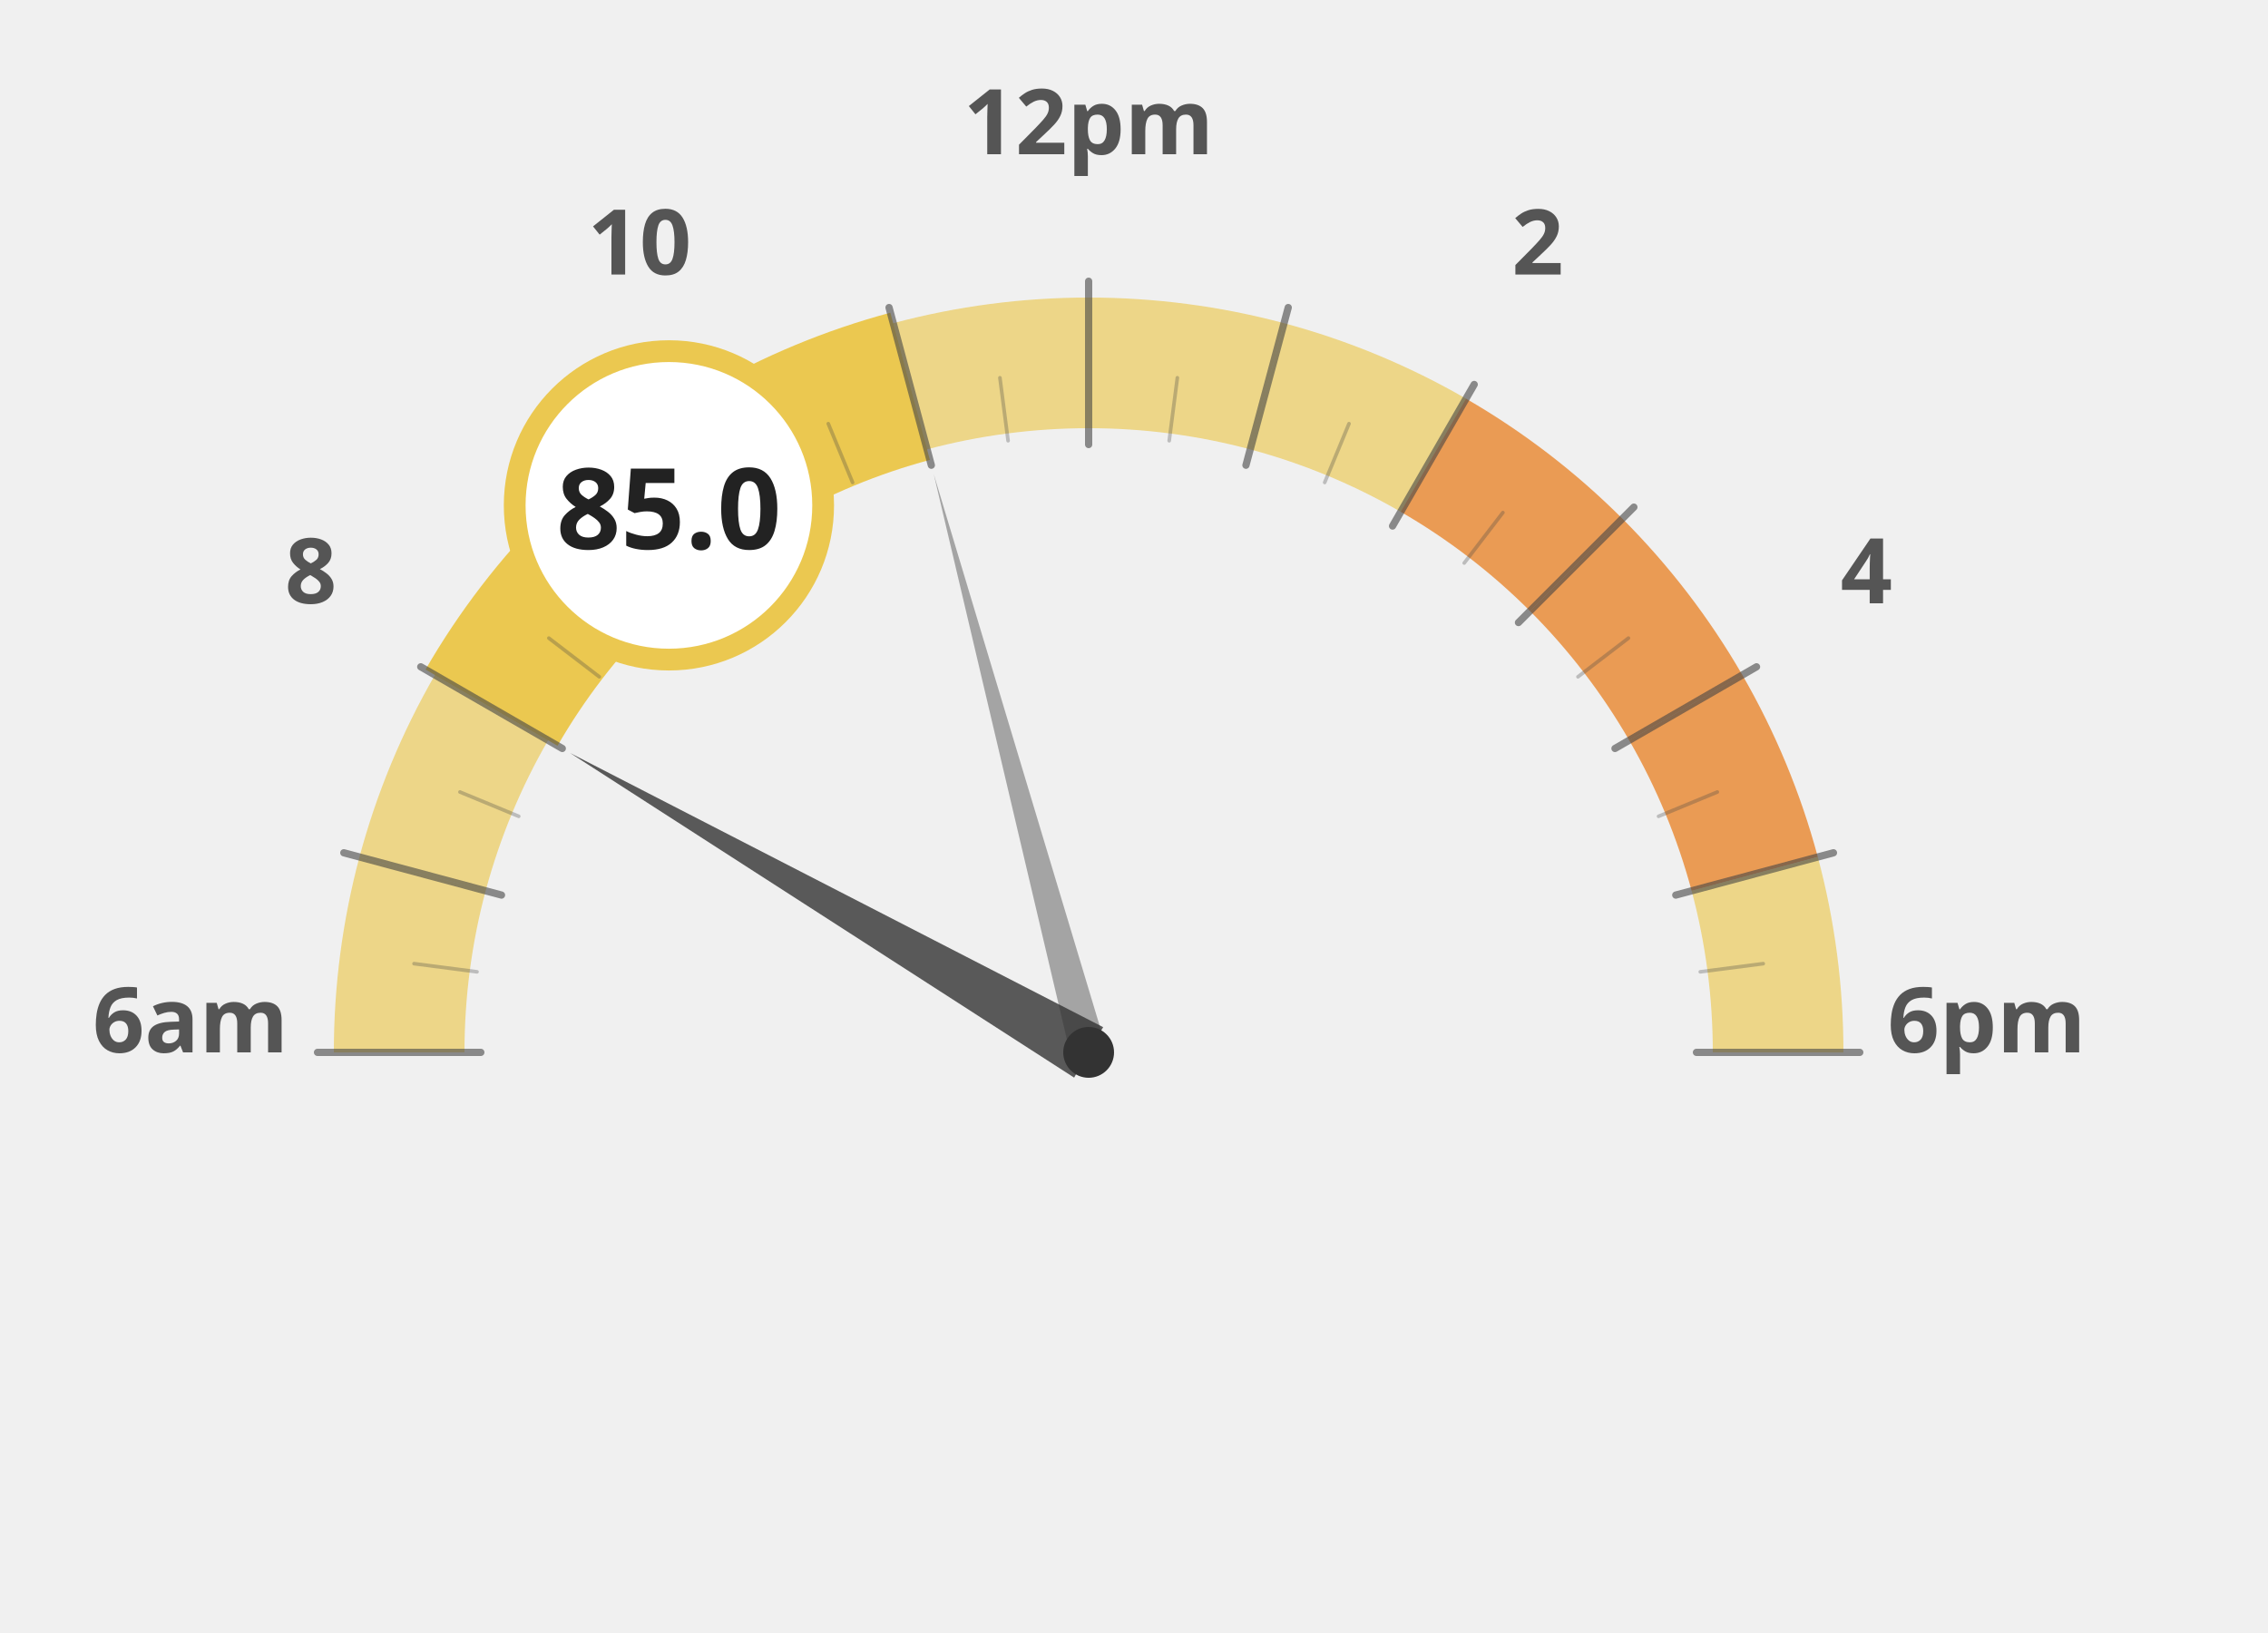
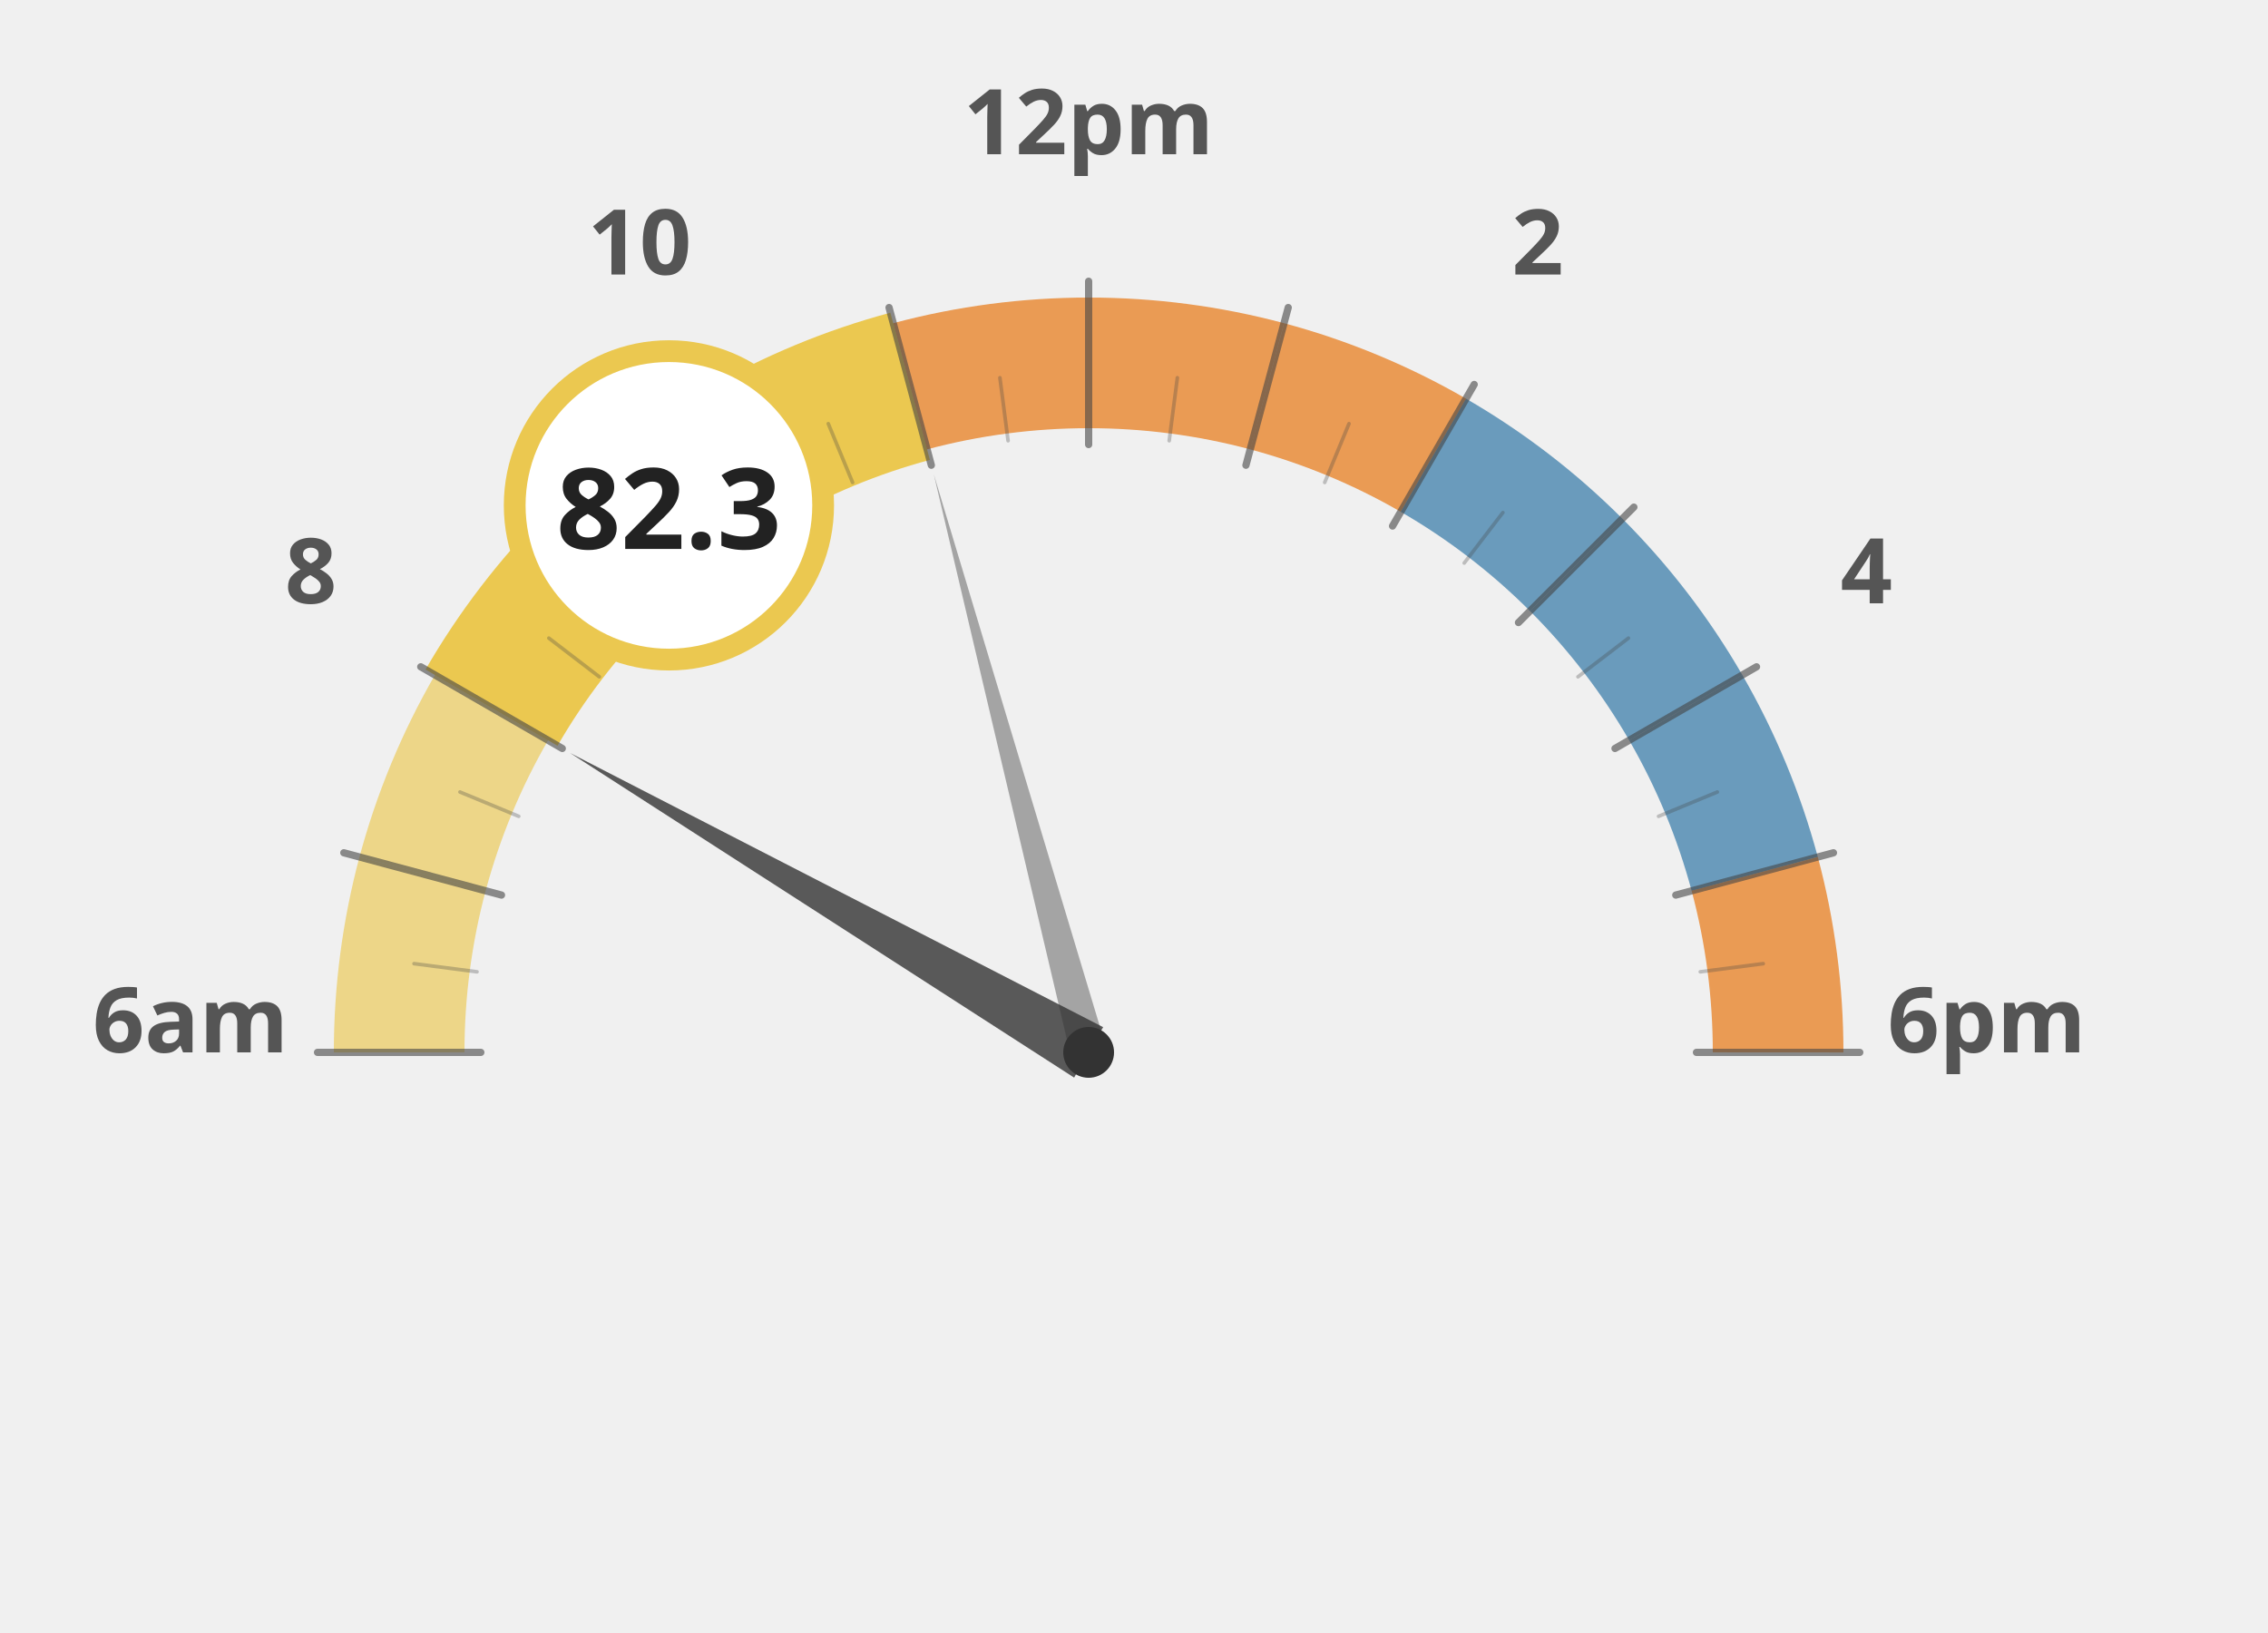
<svg xmlns="http://www.w3.org/2000/svg" width="100%" height="100%" viewBox="0 0 1250 900">
  <g transform="translate(100, 100)">
    <path d="M 120.0 480.0 A 380 380 0 0 1 132.9 381.6" fill="none" stroke="#ebc850" stroke-width="72" stroke-opacity="0.65" />
    <path d="M 132.9 381.6 A 380 380 0 0 1 170.9 290.0" fill="none" stroke="#ebc850" stroke-width="72" stroke-opacity="0.65" />
    <path d="M 170.9 290.0 A 380 380 0 0 1 231.3 211.3" fill="none" stroke="#ebc850" stroke-width="72" stroke-opacity="1.0" />
    <path d="M 231.3 211.3 A 380 380 0 0 1 310.0 150.9" fill="none" stroke="#ebc850" stroke-width="72" stroke-opacity="1.0" />
    <path d="M 310.0 150.9 A 380 380 0 0 1 401.6 112.9" fill="none" stroke="#ebc850" stroke-width="72" stroke-opacity="1.0" />
-     <path d="M 401.6 112.9 A 380 380 0 0 1 500.0 100.0" fill="none" stroke="#ebc850" stroke-width="72" stroke-opacity="0.65" />
-     <path d="M 500.0 100.0 A 380 380 0 0 1 598.4 112.9" fill="none" stroke="#ebc850" stroke-width="72" stroke-opacity="0.65" />
-     <path d="M 598.4 112.9 A 380 380 0 0 1 690.0 150.9" fill="none" stroke="#ebc850" stroke-width="72" stroke-opacity="0.65" />
-     <path d="M 690.0 150.9 A 380 380 0 0 1 768.7 211.3" fill="none" stroke="#e66e00" stroke-width="72" stroke-opacity="0.65" />
-     <path d="M 768.7 211.3 A 380 380 0 0 1 829.1 290.0" fill="none" stroke="#e66e00" stroke-width="72" stroke-opacity="0.65" />
-     <path d="M 829.1 290.0 A 380 380 0 0 1 867.1 381.6" fill="none" stroke="#e66e00" stroke-width="72" stroke-opacity="0.65" />
-     <path d="M 867.1 381.6 A 380 380 0 0 1 880.0 480.0" fill="none" stroke="#ebc850" stroke-width="72" stroke-opacity="0.65" />
+     <path d="M 401.6 112.9 A 380 380 0 0 1 500.0 100.0" fill="none" stroke="#e66e00" stroke-width="72" stroke-opacity="0.65" />
+     <path d="M 500.0 100.0 A 380 380 0 0 1 598.4 112.9" fill="none" stroke="#e66e00" stroke-width="72" stroke-opacity="0.65" />
+     <path d="M 598.4 112.9 A 380 380 0 0 1 690.0 150.9" fill="none" stroke="#e66e00" stroke-width="72" stroke-opacity="0.65" />
+     <path d="M 690.0 150.9 A 380 380 0 0 1 768.7 211.3" fill="none" stroke="#236ea0" stroke-width="72" stroke-opacity="0.65" />
+     <path d="M 768.7 211.3 A 380 380 0 0 1 829.1 290.0" fill="none" stroke="#236ea0" stroke-width="72" stroke-opacity="0.65" />
+     <path d="M 829.1 290.0 A 380 380 0 0 1 867.1 381.6" fill="none" stroke="#236ea0" stroke-width="72" stroke-opacity="0.65" />
+     <path d="M 867.1 381.6 A 380 380 0 0 1 880.0 480.0" fill="none" stroke="#e66e00" stroke-width="72" stroke-opacity="0.65" />
    <text x="5.0" y="480" text-anchor="middle" font-family="Montserrat, sans-serif" font-size="50" font-weight="900" fill="#555">6am</text>
    <text x="71.317" y="232.5" text-anchor="middle" font-family="Montserrat, sans-serif" font-size="50" font-weight="900" fill="#555">8</text>
    <text x="252.5" y="51.317" text-anchor="middle" font-family="Montserrat, sans-serif" font-size="50" font-weight="900" fill="#555">10</text>
    <text x="500" y="-15.0" text-anchor="middle" font-family="Montserrat, sans-serif" font-size="50" font-weight="900" fill="#555">12pm</text>
    <text x="747.5" y="51.317" text-anchor="middle" font-family="Montserrat, sans-serif" font-size="50" font-weight="900" fill="#555">2</text>
    <text x="928.683" y="232.5" text-anchor="middle" font-family="Montserrat, sans-serif" font-size="50" font-weight="900" fill="#555">4</text>
    <text x="995.0" y="480.0" text-anchor="middle" font-family="Montserrat, sans-serif" font-size="50" font-weight="900" fill="#555">6pm</text>
    <path d="M 170.9 290.0 A 380 380 0 0 1 231.3 211.3" fill="none" stroke="#ebc850" stroke-width="84" stroke-linecap="butt" />
    <path d="M 231.3 211.3 A 380 380 0 0 1 310.0 150.9" fill="none" stroke="#ebc850" stroke-width="84" stroke-linecap="butt" />
    <path d="M 310.0 150.9 A 380 380 0 0 1 401.6 112.9" fill="none" stroke="#ebc850" stroke-width="84" stroke-linecap="butt" />
    <line x1="165.0" y1="480.0" x2="75.0" y2="480.0" stroke="#444" stroke-width="4" stroke-linecap="round" opacity="0.6" />
    <line x1="162.9" y1="435.6" x2="128.2" y2="431.1" stroke="#444" stroke-width="2" stroke-linecap="round" opacity="0.3" />
    <line x1="176.4" y1="393.3" x2="89.5" y2="370.0" stroke="#444" stroke-width="4" stroke-linecap="round" opacity="0.6" />
    <line x1="185.9" y1="349.9" x2="153.5" y2="336.5" stroke="#444" stroke-width="2" stroke-linecap="round" opacity="0.3" />
    <line x1="209.9" y1="312.5" x2="131.9" y2="267.5" stroke="#444" stroke-width="4" stroke-linecap="round" opacity="0.6" />
    <line x1="230.3" y1="273.0" x2="202.5" y2="251.7" stroke="#444" stroke-width="2" stroke-linecap="round" opacity="0.3" />
    <line x1="263.1" y1="243.1" x2="199.5" y2="179.5" stroke="#444" stroke-width="4" stroke-linecap="round" opacity="0.6" />
    <line x1="293.0" y1="210.3" x2="271.7" y2="182.5" stroke="#444" stroke-width="2" stroke-linecap="round" opacity="0.3" />
    <line x1="332.5" y1="189.9" x2="287.5" y2="111.9" stroke="#444" stroke-width="4" stroke-linecap="round" opacity="0.6" />
    <line x1="369.9" y1="165.9" x2="356.5" y2="133.5" stroke="#444" stroke-width="2" stroke-linecap="round" opacity="0.3" />
    <line x1="413.3" y1="156.4" x2="390.0" y2="69.5" stroke="#444" stroke-width="4" stroke-linecap="round" opacity="0.6" />
    <line x1="455.6" y1="142.9" x2="451.1" y2="108.2" stroke="#444" stroke-width="2" stroke-linecap="round" opacity="0.3" />
    <line x1="500.0" y1="145.0" x2="500.0" y2="55.0" stroke="#444" stroke-width="4" stroke-linecap="round" opacity="0.6" />
    <line x1="544.4" y1="142.9" x2="548.9" y2="108.2" stroke="#444" stroke-width="2" stroke-linecap="round" opacity="0.3" />
    <line x1="586.7" y1="156.4" x2="610.0" y2="69.5" stroke="#444" stroke-width="4" stroke-linecap="round" opacity="0.6" />
    <line x1="630.1" y1="165.9" x2="643.5" y2="133.5" stroke="#444" stroke-width="2" stroke-linecap="round" opacity="0.3" />
    <line x1="667.5" y1="189.9" x2="712.5" y2="111.9" stroke="#444" stroke-width="4" stroke-linecap="round" opacity="0.6" />
    <line x1="707.0" y1="210.3" x2="728.3" y2="182.5" stroke="#444" stroke-width="2" stroke-linecap="round" opacity="0.3" />
    <line x1="736.9" y1="243.1" x2="800.5" y2="179.5" stroke="#444" stroke-width="4" stroke-linecap="round" opacity="0.6" />
    <line x1="769.7" y1="273.0" x2="797.5" y2="251.7" stroke="#444" stroke-width="2" stroke-linecap="round" opacity="0.3" />
    <line x1="790.1" y1="312.5" x2="868.1" y2="267.5" stroke="#444" stroke-width="4" stroke-linecap="round" opacity="0.6" />
    <line x1="814.1" y1="349.9" x2="846.5" y2="336.5" stroke="#444" stroke-width="2" stroke-linecap="round" opacity="0.3" />
    <line x1="823.6" y1="393.3" x2="910.5" y2="370.0" stroke="#444" stroke-width="4" stroke-linecap="round" opacity="0.6" />
    <line x1="837.1" y1="435.6" x2="871.8" y2="431.1" stroke="#444" stroke-width="2" stroke-linecap="round" opacity="0.3" />
    <line x1="835.0" y1="480.0" x2="925.0" y2="480.0" stroke="#444" stroke-width="4" stroke-linecap="round" opacity="0.6" />
    <polygon points="214.2,315.0 492.0,493.9 508.0,466.1" fill="#333" opacity="0.8" />
    <polygon points="414.6,161.2 490.3,482.6 509.7,477.4" fill="#333" opacity="0.4" />
    <circle cx="500" cy="480" r="14" fill="#333" />
    <circle cx="268.671" cy="178.526" r="85" fill="white" stroke="#ebc850" stroke-width="12" />
-     <text x="268.671" y="202.526" text-anchor="middle" font-family="Montserrat, sans-serif" font-size="62" font-weight="800" fill="#222">85.0</text>
+     <text x="268.671" y="202.526" text-anchor="middle" font-family="Montserrat, sans-serif" font-size="62" font-weight="800" fill="#222">82.3</text>
  </g>
</svg>
